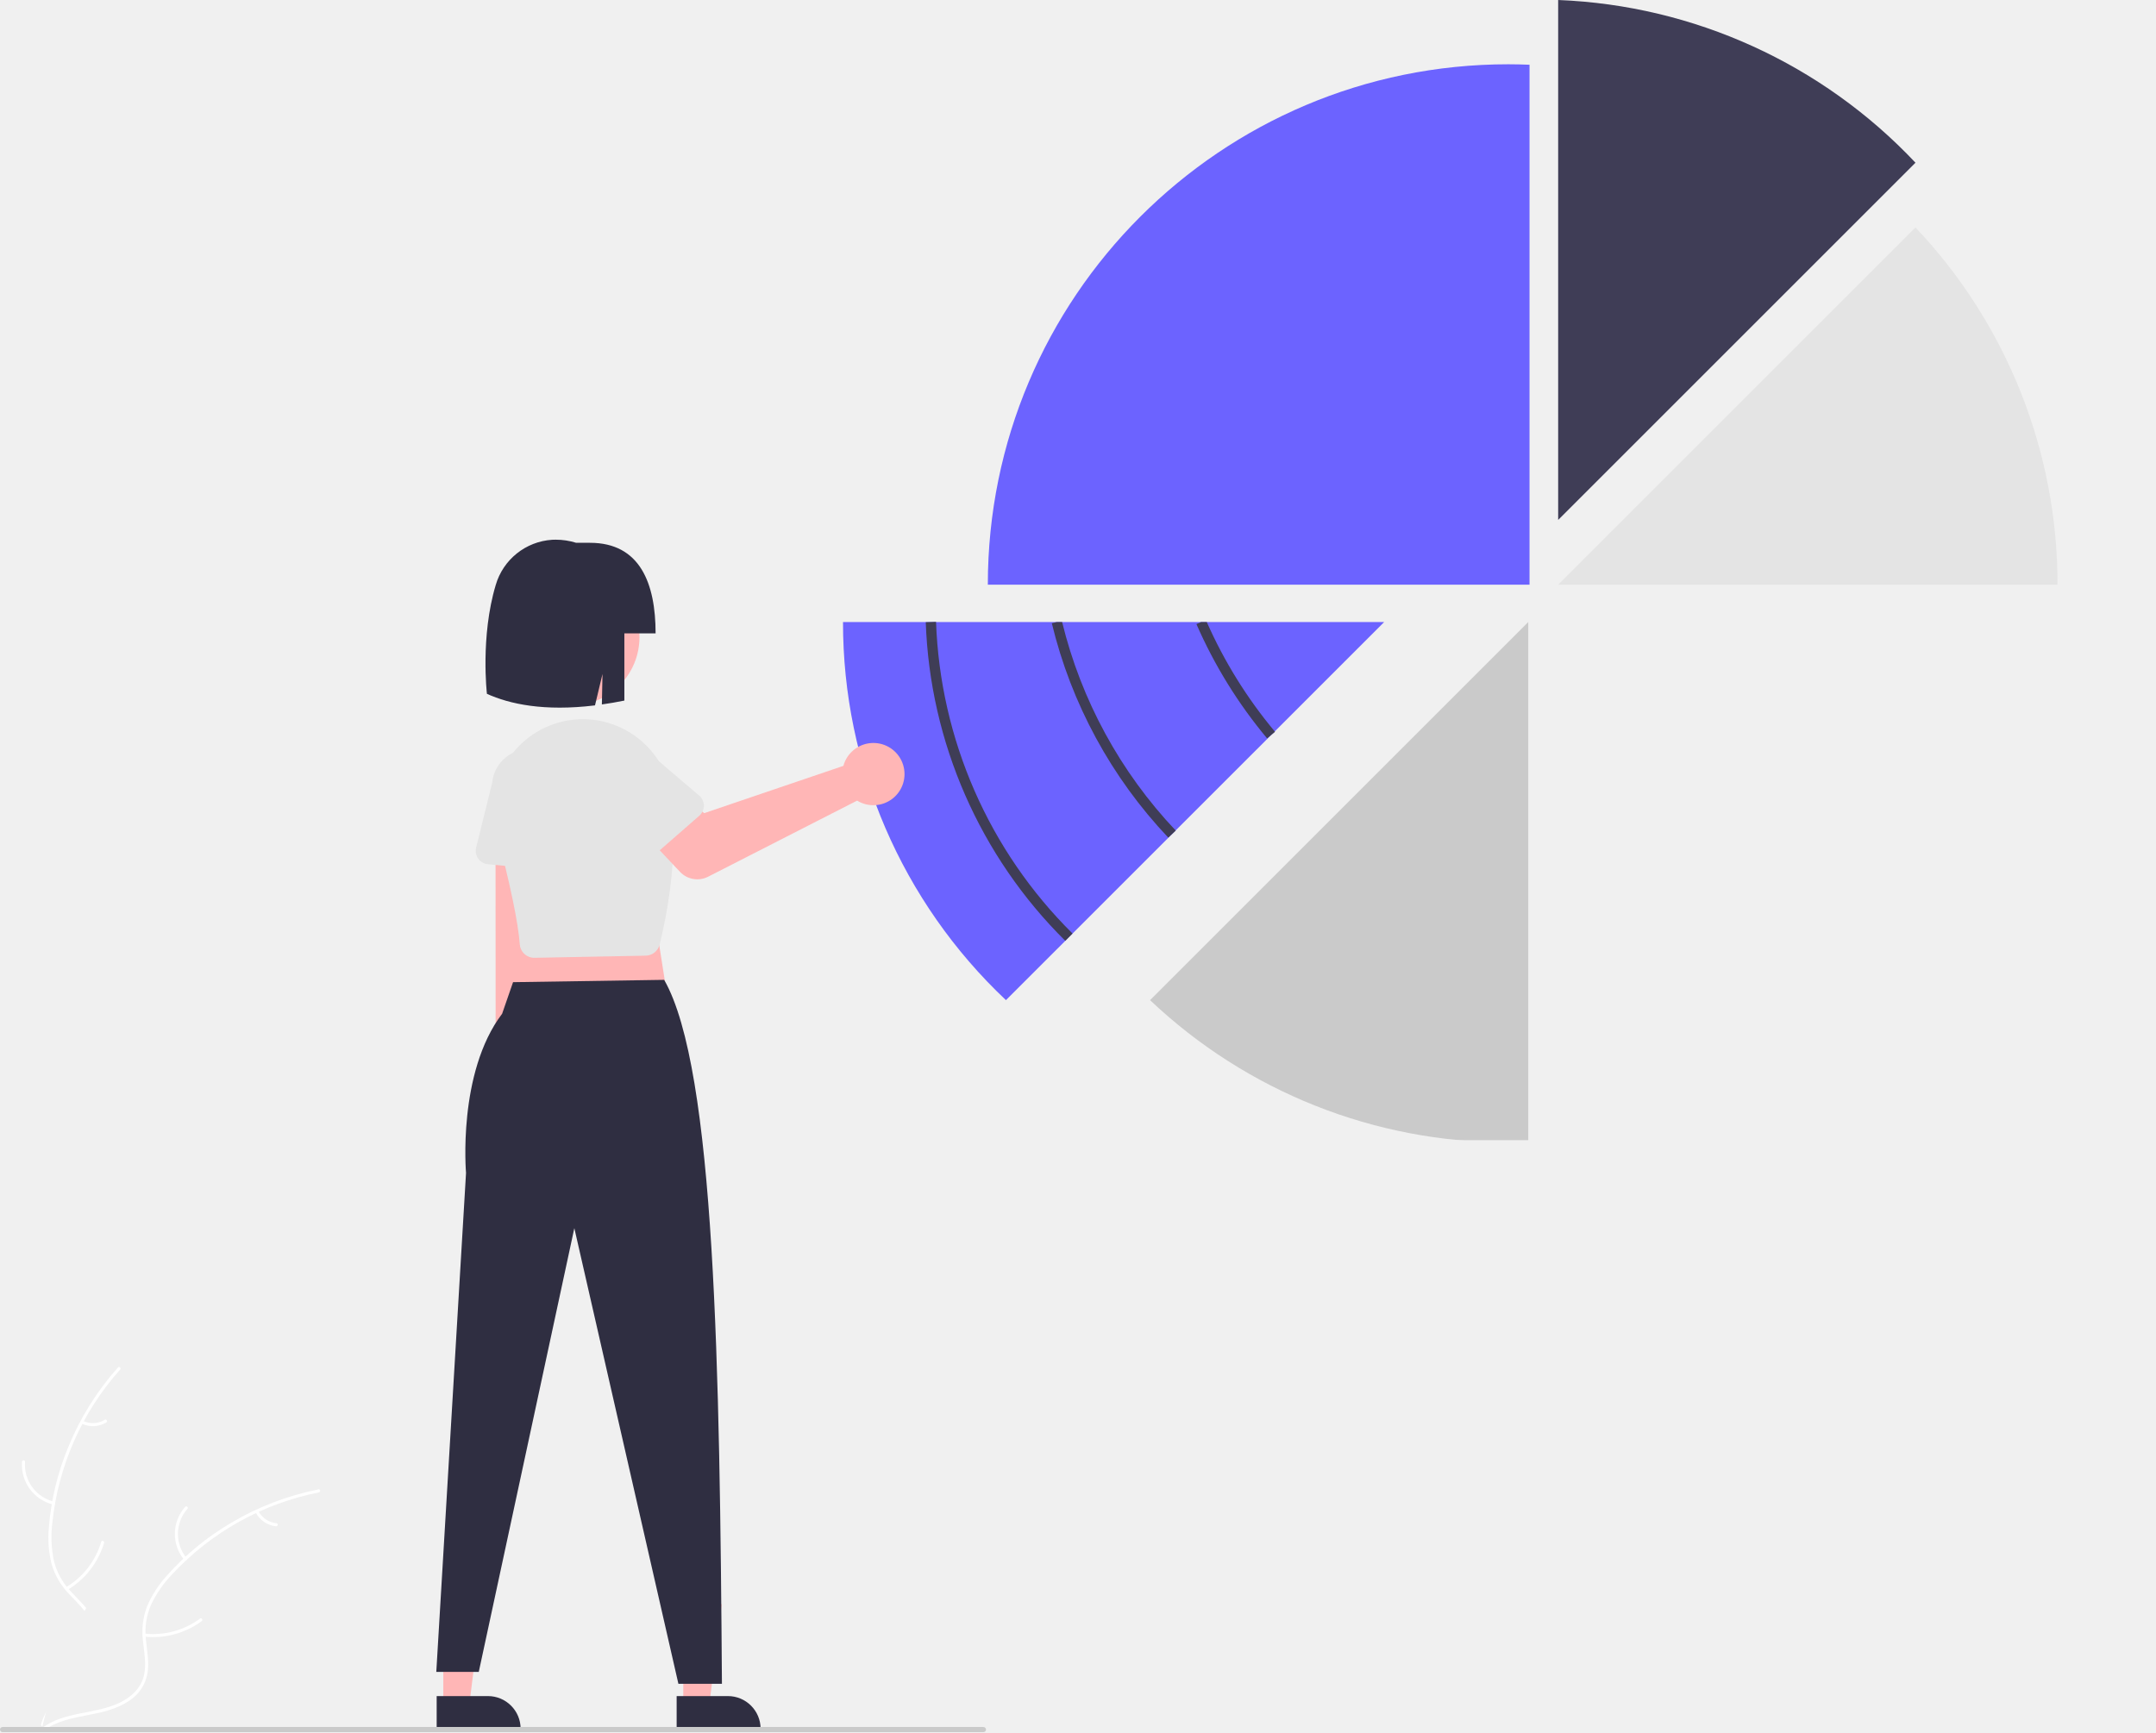
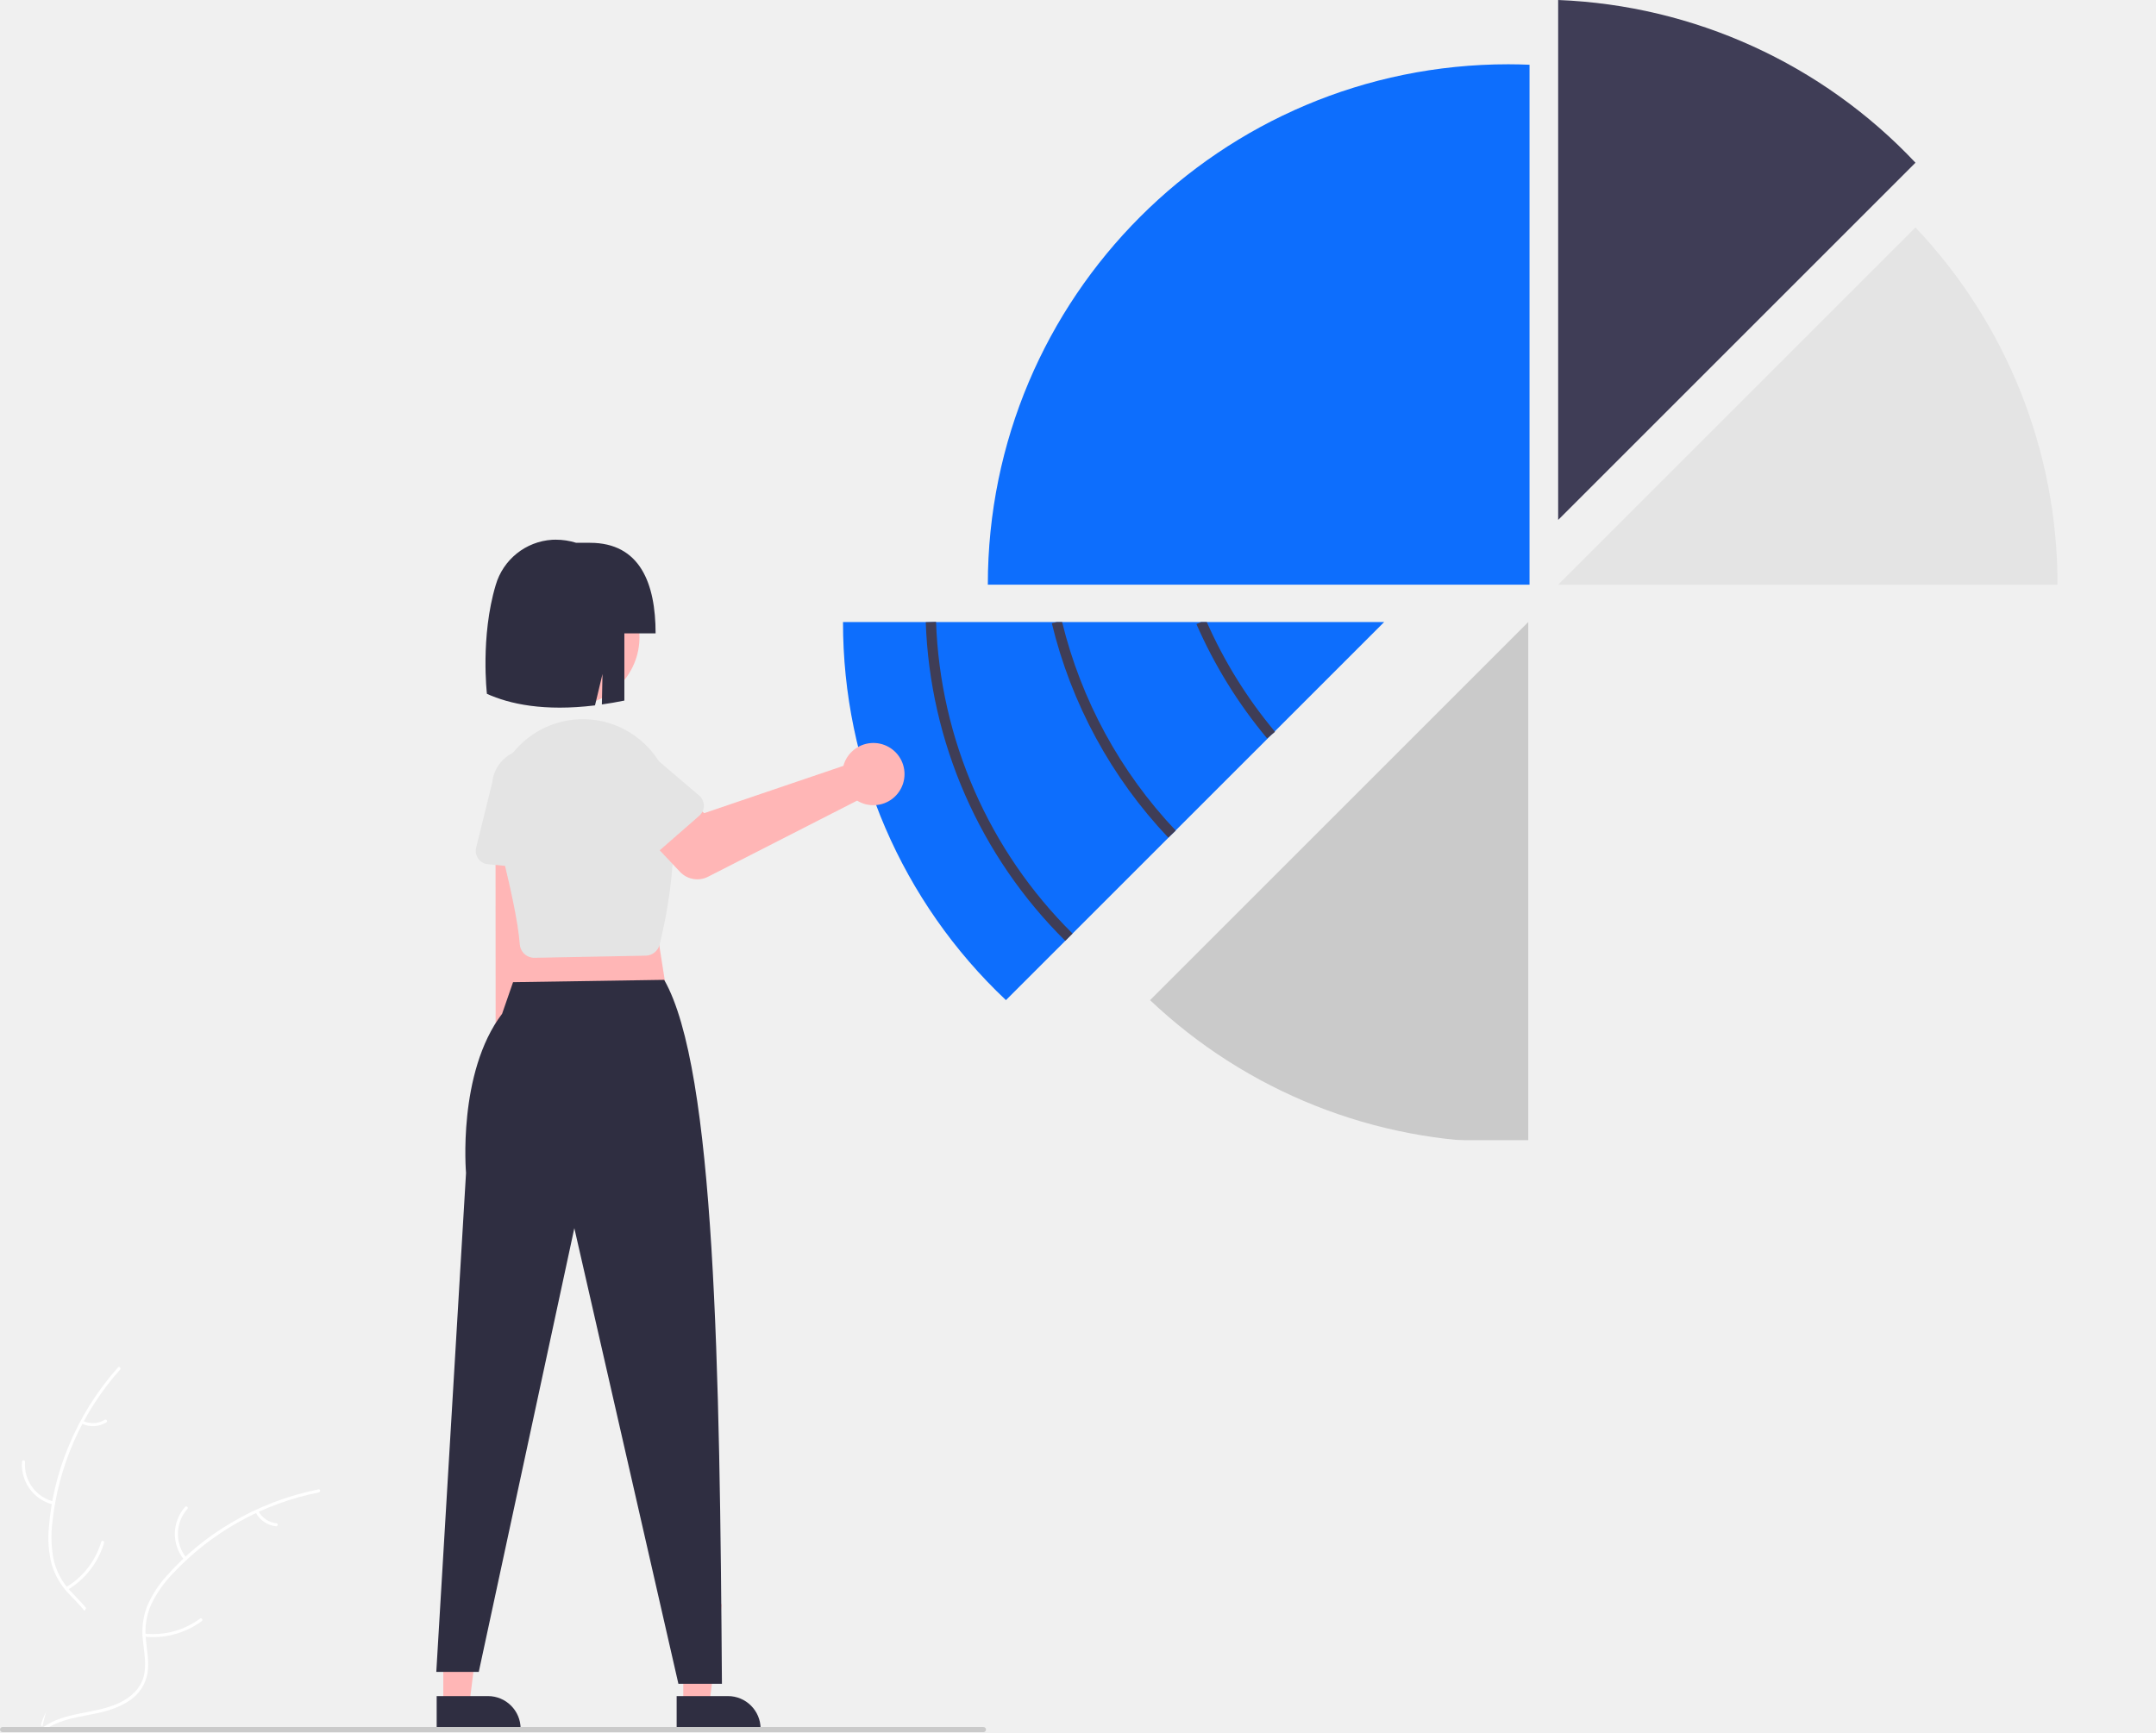
<svg xmlns="http://www.w3.org/2000/svg" id="a9f54f33-4909-4094-a7f7-0faa4fba6dcc" data-name="Layer 1" width="837.48" height="673" viewBox="0 0 837.48 673">
  <path d="M182.352,706.795c3.318-26.678,19.851-52.964,45.294-61.646a123.863,123.863,0,0,0,.006,85.04c3.91,10.575,9.359,21.93,5.682,32.589-2.288,6.632-7.886,11.706-14.142,14.878-6.257,3.173-13.202,4.685-20.059,6.167l-1.35,1.116C186.897,760.359,179.035,733.473,182.352,706.795Z" transform="translate(-181.26 -113.5)" fill="#f0f0f0" />
  <path d="M227.899,645.654a105.87,105.87,0,0,0-26.319,59.583,45.591,45.591,0,0,0,.519,14.275,26.149,26.149,0,0,0,6.503,12.128c2.931,3.221,6.303,6.175,8.4,10.052a16.011,16.011,0,0,1,.782,13.071c-1.852,5.311-5.501,9.64-9.218,13.749-4.126,4.563-8.484,9.236-10.238,15.285-.213.733-1.337.36-1.125-.371,3.052-10.524,13.268-16.502,18.14-25.981,2.273-4.423,3.228-9.558,1.096-14.227-1.864-4.083-5.338-7.133-8.334-10.368a27.902,27.902,0,0,1-6.801-11.622,42.148,42.148,0,0,1-1.066-14.203,102.713,102.713,0,0,1,7.502-31.213A107.747,107.747,0,0,1,227.115,644.765c.507-.567,1.287.325.784.889Z" transform="translate(-181.26 -113.5)" fill="#fff" />
  <path d="M201.899,698.067a15.884,15.884,0,0,1-12.091-16.639c.06-.76,1.244-.702,1.184.059A14.708,14.708,0,0,0,202.27,696.942c.742.176.366,1.3-.371,1.125Z" transform="translate(-181.26 -113.5)" fill="#fff" />
  <path d="M206.901,730.204A30.615,30.615,0,0,0,220.572,712.572c.215-.732,1.34-.36,1.125.371a31.844,31.844,0,0,1-14.264,18.319c-.657.39-1.186-.671-.533-1.058Z" transform="translate(-181.26 -113.5)" fill="#fff" />
  <path d="M213.48,665.558a8.991,8.991,0,0,0,8.52-.433c.652-.398,1.18.663.533,1.058a10.075,10.075,0,0,1-9.425.499.612.612,0,0,1-.377-.748.595.595,0,0,1,.748-.377Z" transform="translate(-181.26 -113.5)" fill="#fff" />
  <path d="M305.2,692.8c-.4.26-.8.52-1.2.79A118.406,118.406,0,0,0,288.86,705.41c-.37.33-.74.67-1.1,1.01A124.827,124.827,0,0,0,260.65,743.53,121.222,121.222,0,0,0,254.01,760.71c-2.45,8.13-4.46,17.14-9.31,23.79a20.795,20.795,0,0,1-1.62,2H199.25c-.1-.05-.2-.09-.3-.14l-1.75.08c.07-.31.15-.63.22-.94.04-.18.09-.36.13-.54.03-.12.06-.24.08-.35.01-.04.02-.08.03-.11.02-.11.05-.21.07-.31q.66-2.685,1.36-5.37c0-.01,0-.01.01-.02,3.59-13.63,8.35-27.08,15-39.38.2-.37.4-.75.62-1.12a115.673,115.673,0,0,1,10.39-15.76,102.26,102.26,0,0,1,6.81-7.79A85.036,85.036,0,0,1,253.2,698.81c15.72-8.3,33.92-11.48,50.72-6.41C304.35,692.53,304.77,692.66,305.2,692.8Z" transform="translate(-181.26 -113.5)" fill="#f0f0f0" />
  <path d="M305.101,693.356a105.87,105.87,0,0,0-56.888,31.728,45.591,45.591,0,0,0-8.181,11.71,26.149,26.149,0,0,0-2.109,13.599c.401,4.336,1.314,8.725.655,13.084a16.011,16.011,0,0,1-7.245,10.907c-4.676,3.126-10.197,4.385-15.638,5.429-6.042,1.159-12.335,2.267-17.377,6.04-.611.457-1.285-.517-.675-.974,8.773-6.566,20.529-5.188,30.126-9.823,4.478-2.163,8.332-5.688,9.441-10.699.97-4.382.033-8.909-.412-13.296a27.903,27.903,0,0,1,1.567-13.374,42.148,42.148,0,0,1,7.7-11.981,102.713,102.713,0,0,1,24.782-20.406,107.747,107.747,0,0,1,34.163-13.126c.746-.148.832,1.035.091,1.182Z" transform="translate(-181.26 -113.5)" fill="#fff" />
  <path d="M252.785,719.551a15.884,15.884,0,0,1,.364-20.565c.506-.57,1.416.189.91.76a14.708,14.708,0,0,0-.299,19.13c.486.587-.491,1.259-.974.675Z" transform="translate(-181.26 -113.5)" fill="#fff" />
  <path d="M237.431,748.222a30.615,30.615,0,0,0,21.531-5.847c.613-.455,1.286.519.675.974a31.844,31.844,0,0,1-22.418,6.039c-.759-.084-.543-1.25.212-1.166Z" transform="translate(-181.26 -113.5)" fill="#fff" />
  <path d="M281.606,700.567a8.991,8.991,0,0,0,7.064,4.785c.76.075.543,1.24-.212,1.166a10.075,10.075,0,0,1-7.826-5.276.612.612,0,0,1,.15-.824.595.595,0,0,1,.824.15Z" transform="translate(-181.26 -113.5)" fill="#fff" />
  <path d="M925.309,176.717A201.592,201.592,0,0,0,786.515,113.5V315.511Z" transform="translate(-181.26 -113.5)" fill="#3f3d56" />
  <path d="M925.309,201.87,786.515,340.664H980.483A201.485,201.485,0,0,0,925.309,201.87Z" transform="translate(-181.26 -113.5)" fill="#e4e4e4" />
  <path d="M980.69,355.18a202.729,202.729,0,0,1-3.48,37.53c-.18.98-.37,1.95-.57,2.92A200.544,200.544,0,0,1,953.24,456.95c-.59,1.02-1.2,2.04-1.81,3.04V460a202.815,202.815,0,0,1-40.6,48.03c-.79.69-1.58,1.37-2.38,2.04A201.308,201.308,0,0,1,786.51,557.19V355.18Z" transform="translate(-181.26 -113.5)" fill="#f0f0f0" />
  <path d="M766.892,557.366c2.685,0,5.354-.069,8.014-.172V355.175L627.99,502.091A201.488,201.488,0,0,0,766.892,557.366Z" transform="translate(-181.26 -113.5)" fill="#cacaca" />
-   <path d="M767.166,138.473c-111.667,0-202.191,90.524-202.191,202.191H775.39V138.653C772.661,138.544,769.922,138.473,767.166,138.473Z" transform="translate(-181.26 -113.5)" fill="#6c63ff" />
-   <path d="M718.93,355.18l-42.51,42.51L675.03,399.08l-.03.03-37.07,37.06-1.41,1.41L596.47,477.63l-1.41,1.41v.01L572.01,502.09a201.608,201.608,0,0,1-63.29-146.91Z" transform="translate(-181.26 -113.5)" fill="#6c63ff" />
+   <path d="M767.166,138.473c-111.667,0-202.191,90.524-202.191,202.191H775.39V138.653C772.661,138.544,769.922,138.473,767.166,138.473Z" transform="translate(-181.26 -113.5)" fill="#0d6efd" />
+   <path d="M718.93,355.18l-42.51,42.51L675.03,399.08l-.03.03-37.07,37.06-1.41,1.41L596.47,477.63l-1.41,1.41v.01L572.01,502.09a201.608,201.608,0,0,1-63.29-146.91Z" transform="translate(-181.26 -113.5)" fill="#0d6efd" />
  <path d="M389.131,539.197A12.376,12.376,0,0,0,392.001,520.438l1.668-90.937L373.74,431.171l.047,88.654a12.443,12.443,0,0,0,15.345,19.371Z" transform="translate(-181.26 -113.5)" fill="#ffb6b6" />
  <path d="M396.811,451.761l-26.064-2.485a5.184,5.184,0,0,1-4.541-6.403l6.259-25.342a14.397,14.397,0,0,1,28.656,2.817l1.359,25.983a5.184,5.184,0,0,1-5.669,5.43Z" transform="translate(-181.26 -113.5)" fill="#e4e4e4" />
  <polygon points="172.201 662.293 182.314 662.293 187.125 623.284 172.199 623.285 172.201 662.293" fill="#ffb6b6" />
  <path d="M350.881,772.491l19.917-.001h.001a12.693,12.693,0,0,1,12.693,12.692v.412l-32.61.001Z" transform="translate(-181.26 -113.5)" fill="#2f2e41" />
  <polygon points="265.416 662.293 275.53 662.293 280.341 623.284 265.415 623.285 265.416 662.293" fill="#ffb6b6" />
  <path d="M444.097,772.491l19.917-.001h.001a12.693,12.693,0,0,1,12.693,12.692v.412l-32.61.001Z" transform="translate(-181.26 -113.5)" fill="#2f2e41" />
  <polygon points="253.206 348.908 259.805 390.979 197.111 391.804 205.36 351.383 253.206 348.908" fill="#ffb6b6" />
  <path d="M439.245,494.206c19.893,34.652,21.591,152.149,22.443,273.505H444.777l-40.421-177.029L367.235,763.09H350.736L362.285,569.235s-3.406-38.909,14.024-61.869l4.242-12.257Z" transform="translate(-181.26 -113.5)" fill="#2f2e41" />
  <path d="M388.771,485.643a5.62,5.62,0,0,1-1.09-.108h0a5.637,5.637,0,0,1-4.516-5.108c-.62-8.491-3.693-23.27-9.133-43.928a34.768,34.768,0,0,1,54.9-36.305,34.319,34.319,0,0,1,13.241,23.469c2.704,23.81-2.393,47.715-4.71,56.888a5.65,5.65,0,0,1-5.355,4.256l-43.216.834C388.851,485.643,388.811,485.643,388.771,485.643Z" transform="translate(-181.26 -113.5)" fill="#e4e4e4" />
  <path d="M509.51,409.263a12.127,12.127,0,0,0-.638,1.8l-54.095,18.382-10.453-9.131-15.843,13.974,16.933,17.964a9.216,9.216,0,0,0,10.899,1.886l57.885-29.567a12.093,12.093,0,1,0-4.689-15.306Z" transform="translate(-181.26 -113.5)" fill="#ffb6b6" />
  <path d="M452.891,430.449l-19.72,17.224a5.184,5.184,0,0,1-7.772-1.103L411.294,424.606a14.397,14.397,0,0,1,21.742-18.878L452.844,422.6a5.184,5.184,0,0,1,.047,7.85Z" transform="translate(-181.26 -113.5)" fill="#e4e4e4" />
  <circle cx="403.144" cy="361.09" r="26.508" transform="translate(-288.3279 428.1309) rotate(-61.33683)" fill="#ffb6b6" />
  <path d="M410.442,324.4h-5.375a26.581,26.581,0,0,0-7.972-1.213q-.668,0-1.329.033a24.455,24.455,0,0,0-21.951,17.598c-6.01,20.062-3.414,42.261-3.414,42.261,8.773,3.968,22.181,6.904,41.983,4.489l2.912-12.206-.243,11.842q4.187-.582,8.736-1.505V359.588h12.134C435.923,340.149,429.88,324.4,410.442,324.4Z" transform="translate(-181.26 -113.5)" fill="#2f2e41" />
  <path d="M1016.24,558.5h-381a1,1,0,0,1,0-2h381a1,1,0,0,1,0,2Z" transform="translate(-181.26 -113.5)" fill="#f0f0f0" />
  <path d="M1016.74,686V305a1,1,0,0,1,2,0V686a1,1,0,0,1-2,0Z" transform="translate(-181.26 -113.5)" fill="#f0f0f0" />
  <circle cx="778.48" cy="480" r="16" fill="#f0f0f0" />
  <circle cx="389.48" cy="29" r="16" fill="#f0f0f0" />
  <path d="M564.26,785.5a.997.997,0,0,1-1,1h-381a1,1,0,1,1,0-2h381A.997.997,0,0,1,564.26,785.5Z" transform="translate(-181.26 -113.5)" fill="#cacaca" />
  <path d="M595.06,479.048A183.284,183.284,0,0,1,540.861,355.252l3.998-.144a179.297,179.297,0,0,0,53.021,121.103Z" transform="translate(-181.26 -113.5)" fill="#3f3d56" />
  <path d="M637.97,436.21l-2.9,2.74a183.901,183.901,0,0,1-45.24-83.3l1.94-.47h2.06a179.991,179.991,0,0,0,44.1,80.99Z" transform="translate(-181.26 -113.5)" fill="#3f3d56" />
  <path d="M676.53,397.83l-1.5,1.25-.03.03-1.54,1.28a183.759,183.759,0,0,1-27.46-44.41l1.83-.8h2.19a179.583,179.583,0,0,0,26.4,42.51A1.309,1.309,0,0,0,676.53,397.83Z" transform="translate(-181.26 -113.5)" fill="#3f3d56" />
</svg>
